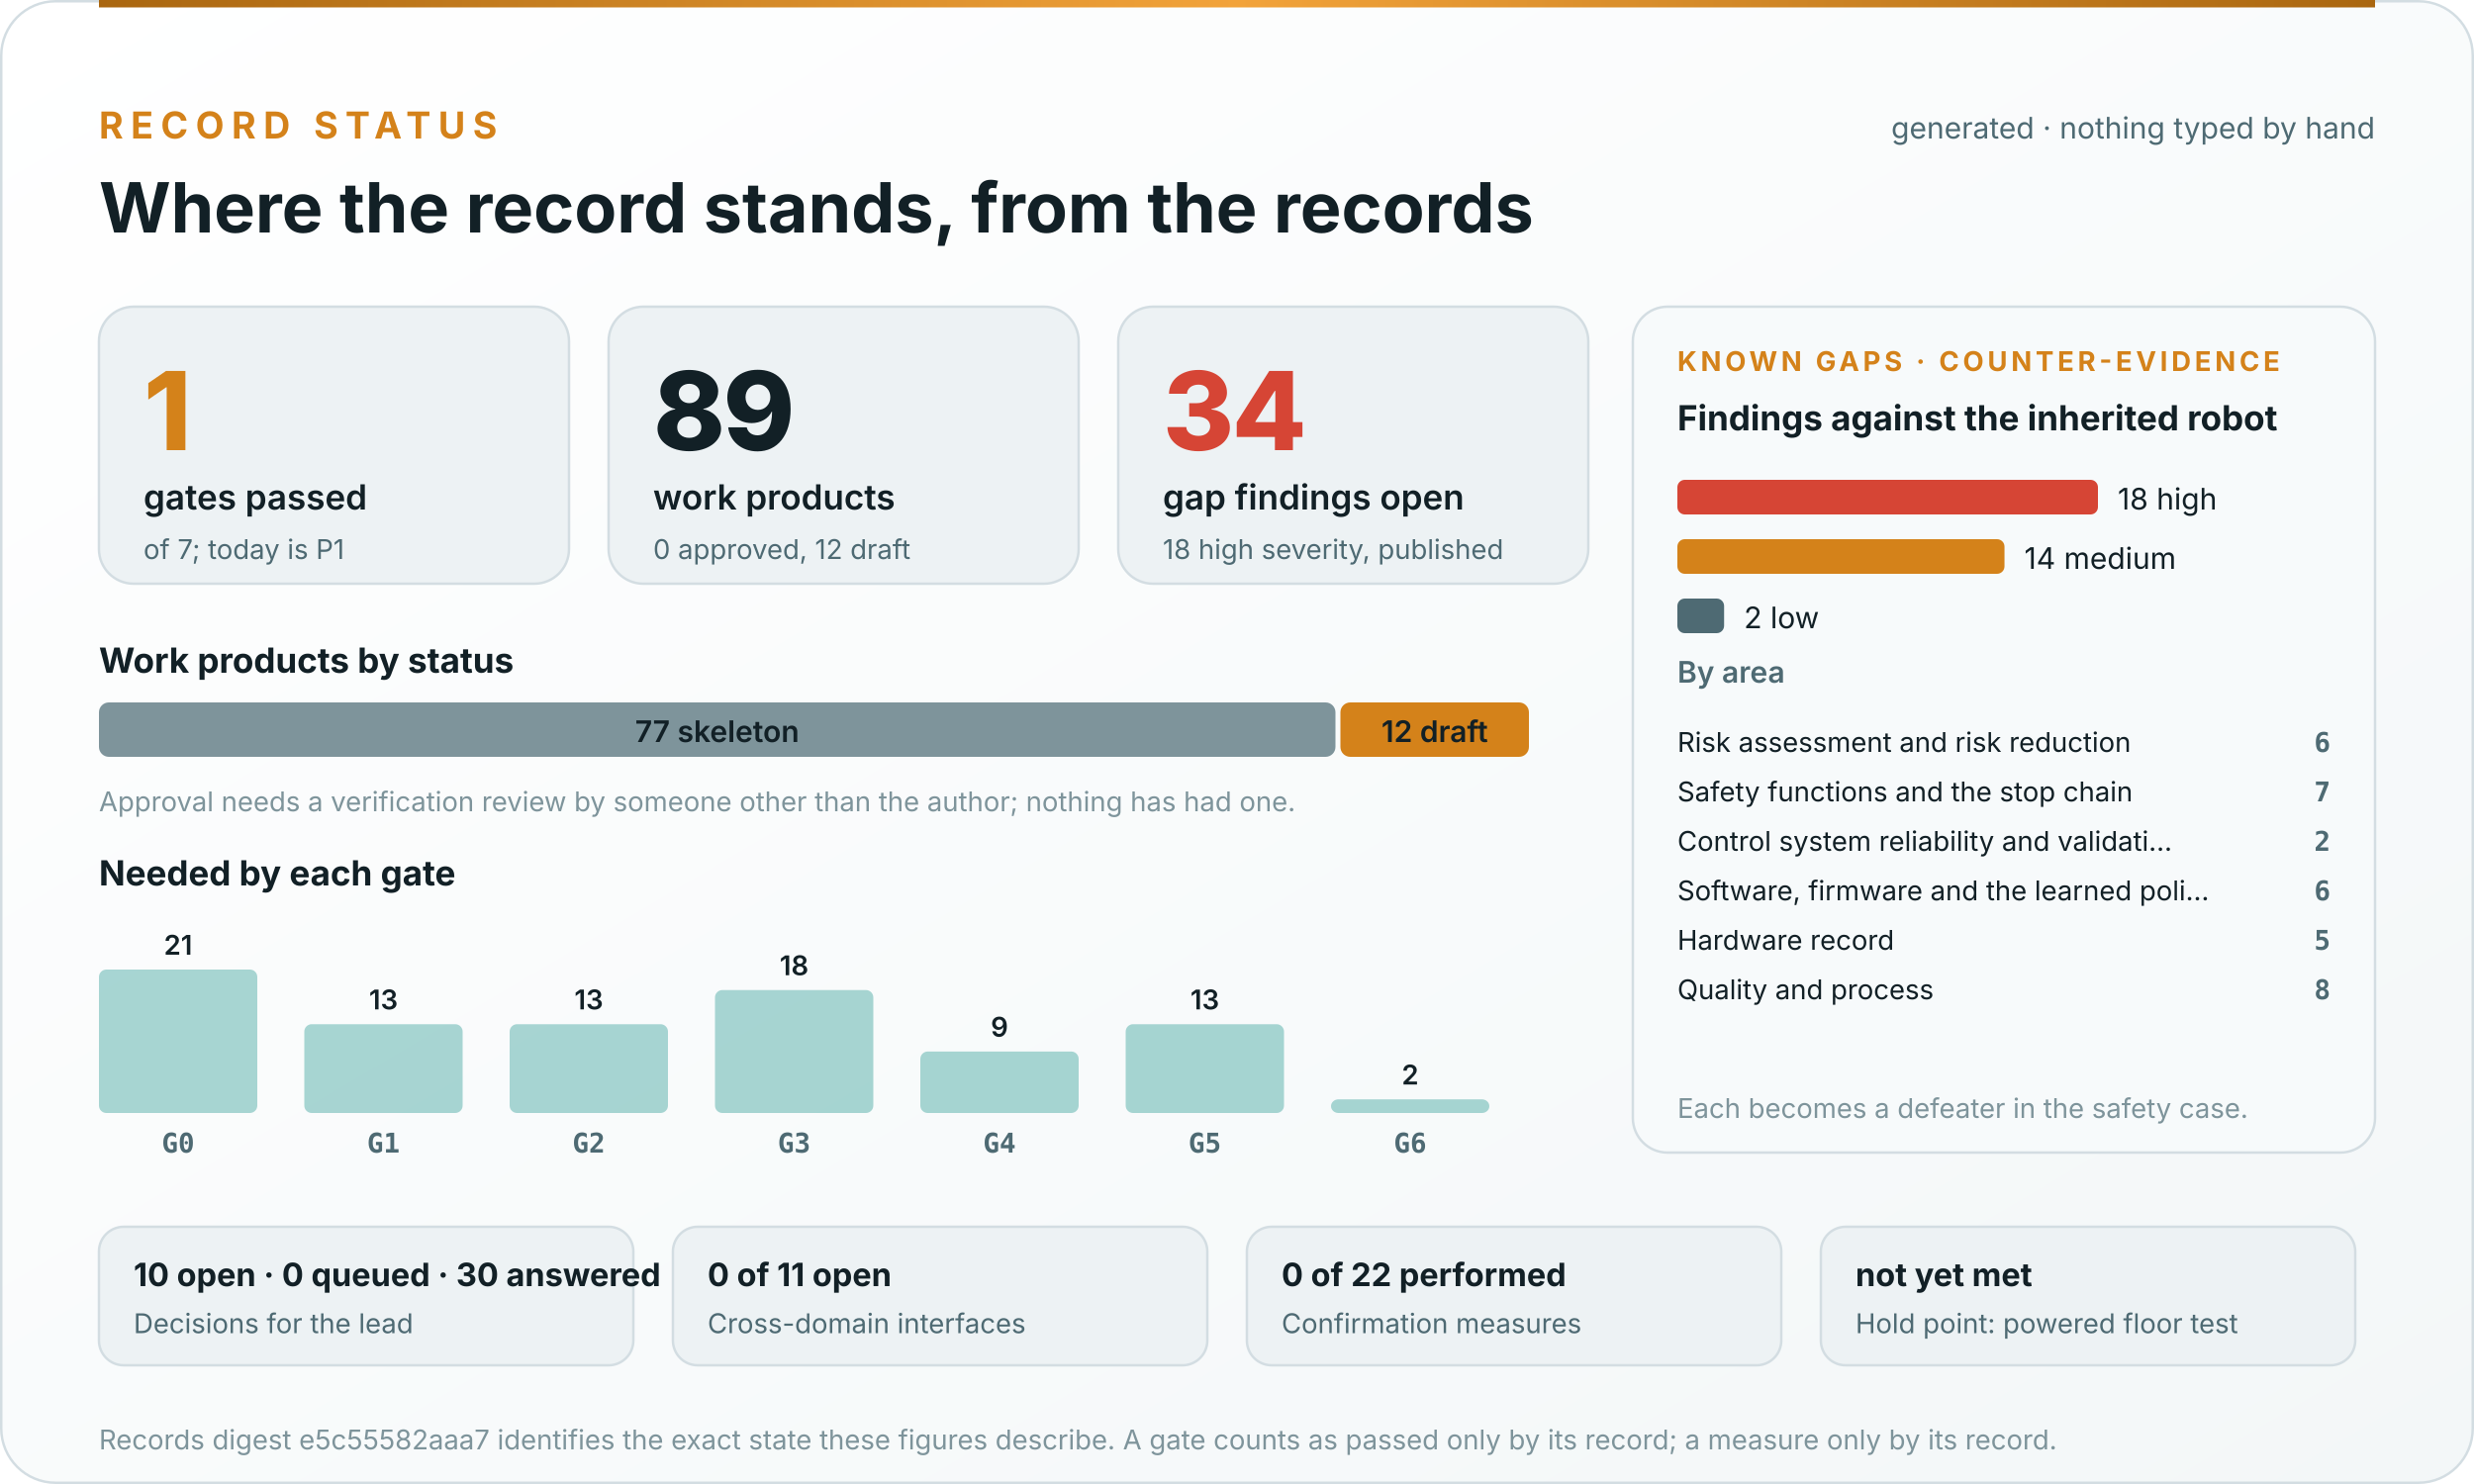
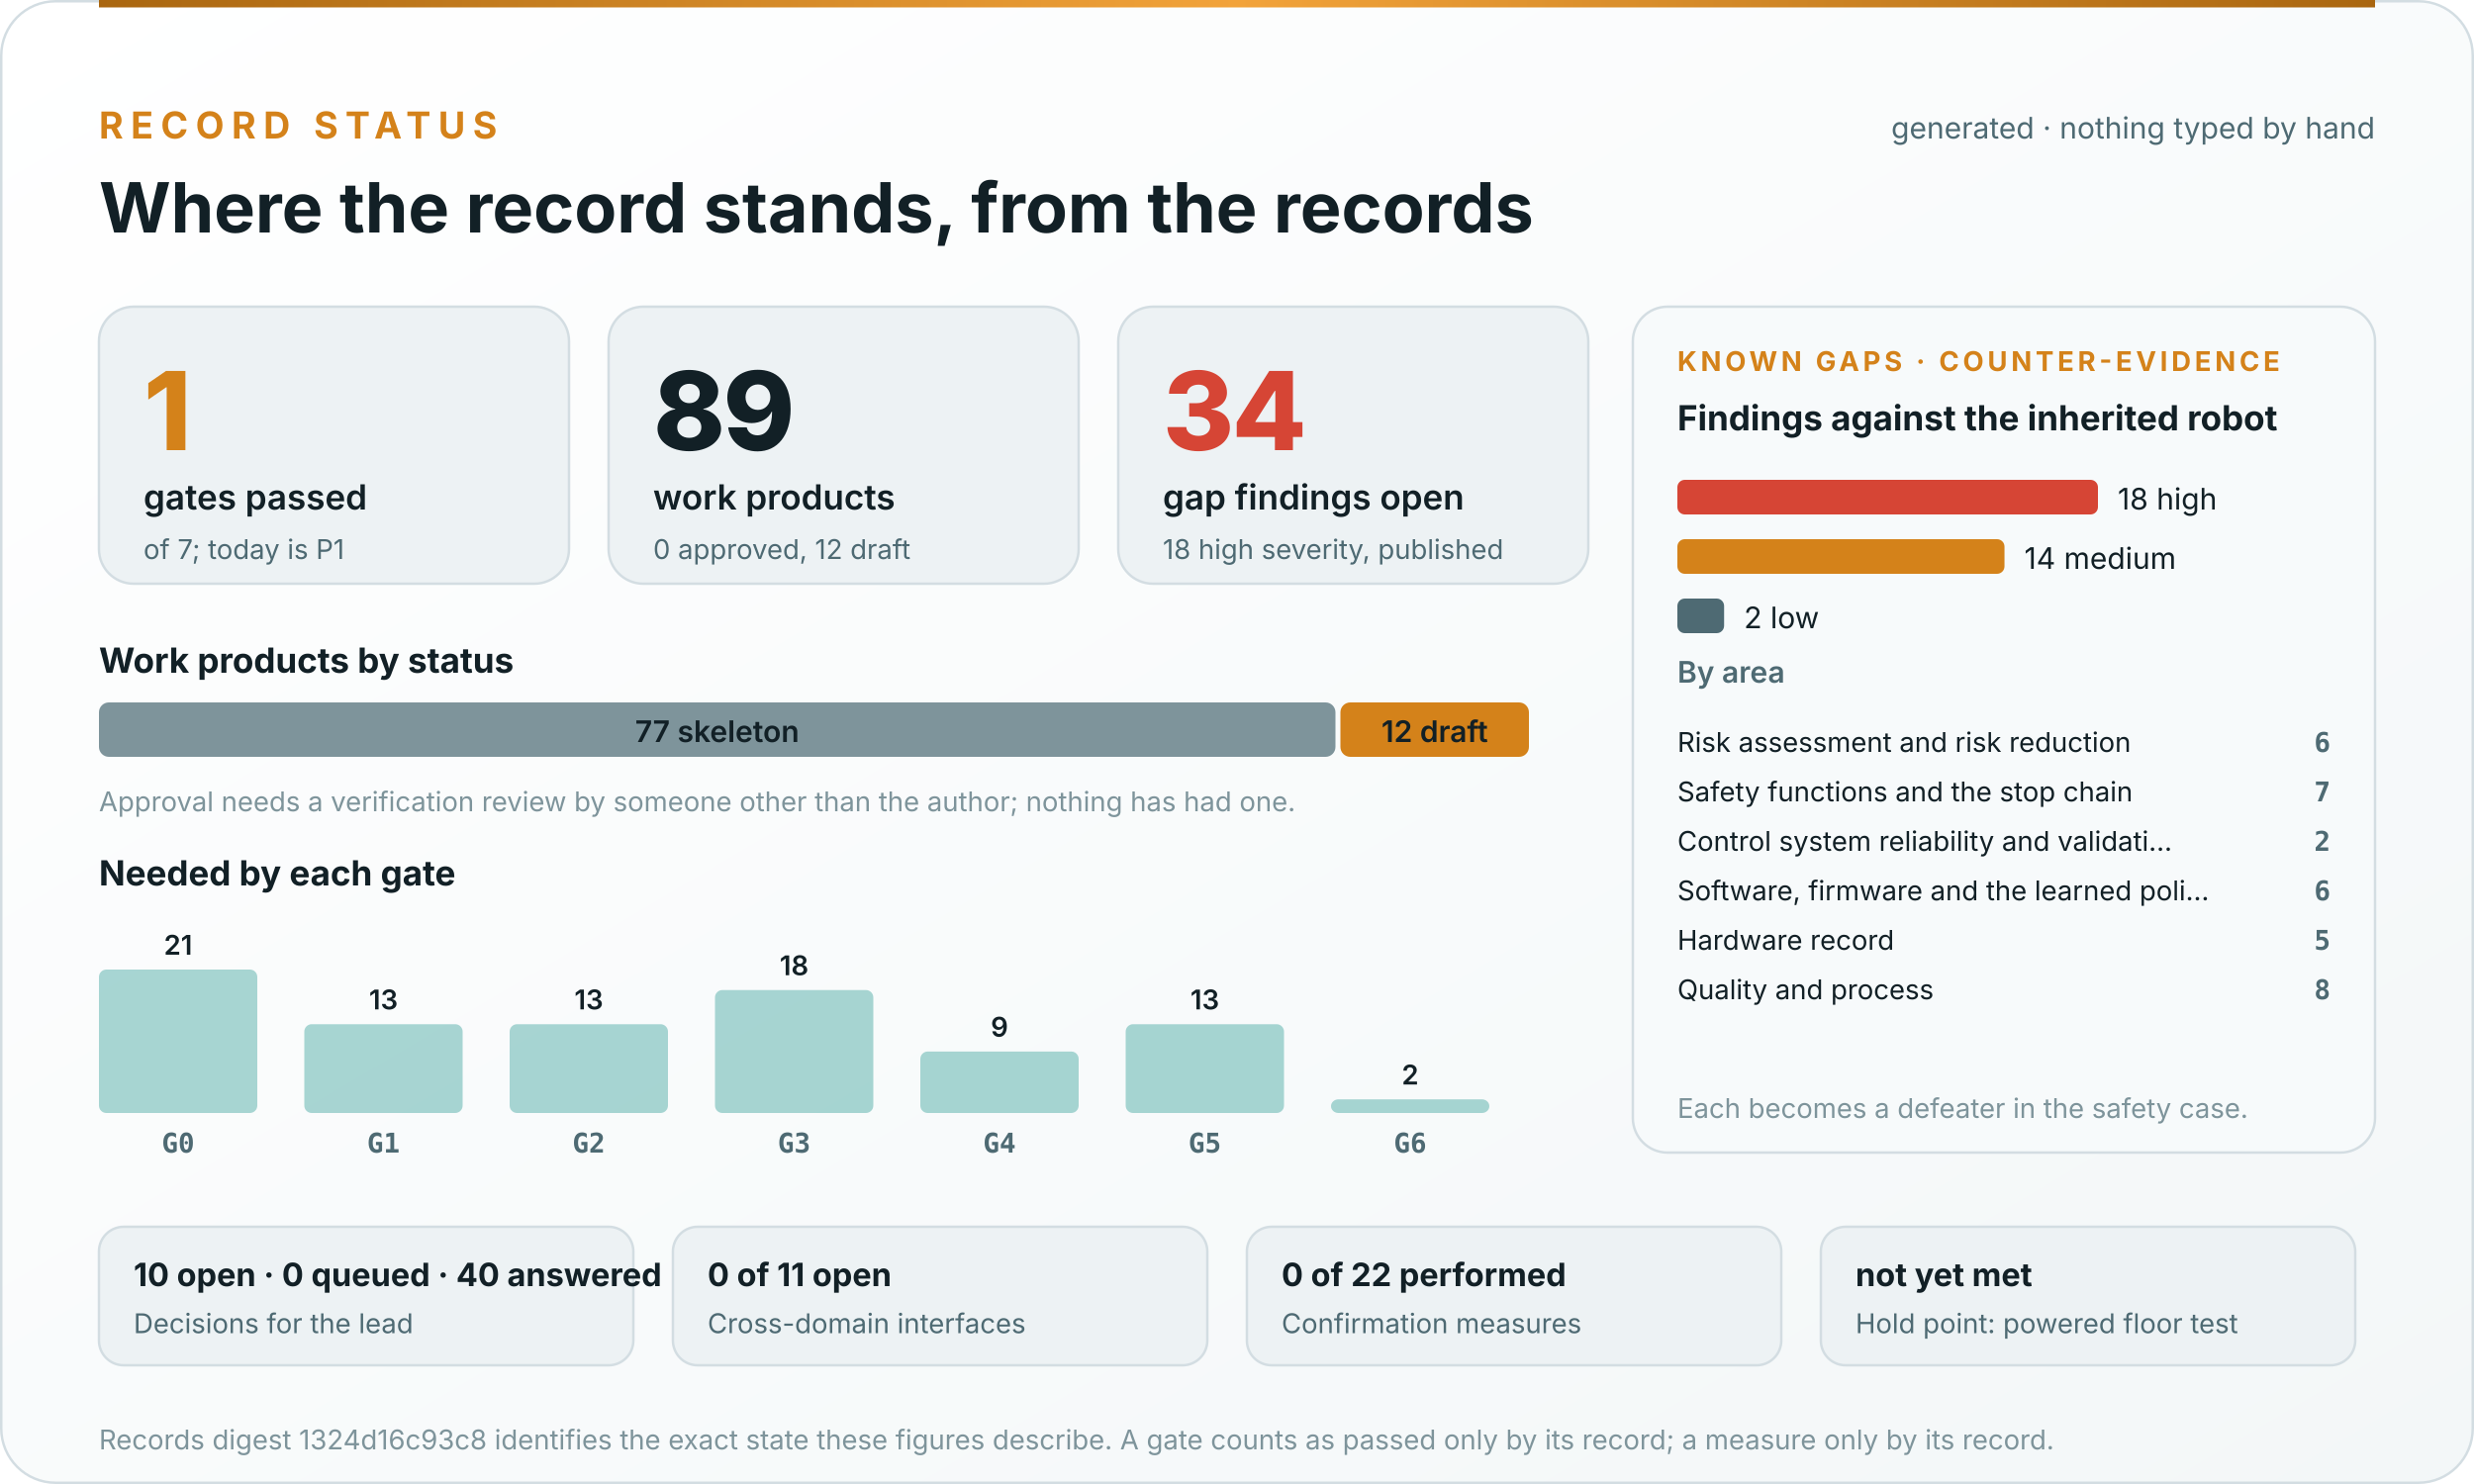
<svg xmlns="http://www.w3.org/2000/svg" width="1000" height="600" viewBox="0 0 1000 600" role="img" aria-labelledby="stat-t stat-d">
  <defs>
    <linearGradient id="stat-bg" x1="0" y1="0" x2="1" y2="1">
      <stop offset="0" stop-color="#FFFFFF" />
      <stop offset="1" stop-color="#F3F7F8" />
    </linearGradient>
    <linearGradient id="stat-amber" x1="0" y1="0" x2="1" y2="0">
      <stop offset="0" stop-color="#A8650F" />
      <stop offset="0.5" stop-color="#F2A33A" />
      <stop offset="1" stop-color="#A8650F" />
    </linearGradient>
  </defs>
  <rect x="0.5" y="0.5" width="999" height="599" rx="22" fill="url(#stat-bg)" stroke="#D3DDE2" />
  <rect x="40" y="0" width="920" height="3" fill="url(#stat-amber)" />
  <text x="40" y="56" font-family="Inter, 'Segoe UI', 'Helvetica Neue', Helvetica, Arial, sans-serif" font-size="15" font-weight="700" fill="#D4821A" text-anchor="start" letter-spacing="3">RECORD STATUS</text>
  <text x="40" y="94" font-family="Inter, 'Segoe UI', 'Helvetica Neue', Helvetica, Arial, sans-serif" font-size="28" font-weight="700" fill="#122026" text-anchor="start">Where the record stands, from the records</text>
  <text x="960" y="56" font-family="Inter, 'Segoe UI', 'Helvetica Neue', Helvetica, Arial, sans-serif" font-size="12" font-weight="400" fill="#4E6A73" text-anchor="end">generated · nothing typed by hand</text>
  <rect x="40" y="124" width="190" height="112" rx="14" fill="#EDF2F4" stroke="#D3DDE2" stroke-width="1" />
  <text x="58" y="182" font-family="Inter, 'Segoe UI', 'Helvetica Neue', Helvetica, Arial, sans-serif" font-size="44" font-weight="800" fill="#D4821A" text-anchor="start" letter-spacing="-1">1</text>
  <text x="58" y="206" font-family="Inter, 'Segoe UI', 'Helvetica Neue', Helvetica, Arial, sans-serif" font-size="14" font-weight="600" fill="#122026" text-anchor="start">gates passed</text>
  <text x="58" y="226" font-family="Inter, 'Segoe UI', 'Helvetica Neue', Helvetica, Arial, sans-serif" font-size="11" font-weight="400" fill="#4E6A73" text-anchor="start">of 7; today is P1</text>
  <rect x="246" y="124" width="190" height="112" rx="14" fill="#EDF2F4" stroke="#D3DDE2" stroke-width="1" />
  <text x="264" y="182" font-family="Inter, 'Segoe UI', 'Helvetica Neue', Helvetica, Arial, sans-serif" font-size="44" font-weight="800" fill="#122026" text-anchor="start" letter-spacing="-1">89</text>
  <text x="264" y="206" font-family="Inter, 'Segoe UI', 'Helvetica Neue', Helvetica, Arial, sans-serif" font-size="14" font-weight="600" fill="#122026" text-anchor="start">work products</text>
  <text x="264" y="226" font-family="Inter, 'Segoe UI', 'Helvetica Neue', Helvetica, Arial, sans-serif" font-size="11" font-weight="400" fill="#4E6A73" text-anchor="start">0 approved, 12 draft</text>
  <rect x="452" y="124" width="190" height="112" rx="14" fill="#EDF2F4" stroke="#D3DDE2" stroke-width="1" />
  <text x="470" y="182" font-family="Inter, 'Segoe UI', 'Helvetica Neue', Helvetica, Arial, sans-serif" font-size="44" font-weight="800" fill="#D64535" text-anchor="start" letter-spacing="-1">34</text>
  <text x="470" y="206" font-family="Inter, 'Segoe UI', 'Helvetica Neue', Helvetica, Arial, sans-serif" font-size="14" font-weight="600" fill="#122026" text-anchor="start">gap findings open</text>
  <text x="470" y="226" font-family="Inter, 'Segoe UI', 'Helvetica Neue', Helvetica, Arial, sans-serif" font-size="11" font-weight="400" fill="#4E6A73" text-anchor="start">18 high severity, published</text>
  <text x="40" y="272" font-family="Inter, 'Segoe UI', 'Helvetica Neue', Helvetica, Arial, sans-serif" font-size="14" font-weight="700" fill="#122026" text-anchor="start">Work products by status</text>
  <rect x="40" y="284" width="499.798" height="22" rx="4" fill="#7E949B" />
  <text x="289.899" y="300" font-family="Inter, 'Segoe UI', 'Helvetica Neue', Helvetica, Arial, sans-serif" font-size="12" font-weight="600" fill="#122026" text-anchor="middle">77 skeleton</text>
  <rect x="541.798" y="284" width="76.202" height="22" rx="4" fill="#D4821A" />
  <text x="579.899" y="300" font-family="Inter, 'Segoe UI', 'Helvetica Neue', Helvetica, Arial, sans-serif" font-size="12" font-weight="600" fill="#122026" text-anchor="middle">12 draft</text>
  <text x="40" y="328" font-family="Inter, 'Segoe UI', 'Helvetica Neue', Helvetica, Arial, sans-serif" font-size="11" font-weight="400" fill="#7E949B" text-anchor="start">Approval needs a verification review by someone other than the author; nothing has had one.</text>
  <text x="40" y="358" font-family="Inter, 'Segoe UI', 'Helvetica Neue', Helvetica, Arial, sans-serif" font-size="14" font-weight="700" fill="#122026" text-anchor="start">Needed by each gate</text>
  <rect x="40" y="392" width="64" height="58" rx="3" fill="#0E8C83" fill-opacity="0.35" />
  <text x="72" y="386" font-family="Inter, 'Segoe UI', 'Helvetica Neue', Helvetica, Arial, sans-serif" font-size="11" font-weight="600" fill="#122026" text-anchor="middle">21</text>
  <text x="72" y="466" font-family="'JetBrains Mono', 'SFMono-Regular', Menlo, Consolas, monospace" font-size="11" font-weight="600" fill="#4E6A73" text-anchor="middle">G0</text>
  <rect x="123" y="414.095" width="64" height="35.905" rx="3" fill="#0E8C83" fill-opacity="0.35" />
  <text x="155" y="408.095" font-family="Inter, 'Segoe UI', 'Helvetica Neue', Helvetica, Arial, sans-serif" font-size="11" font-weight="600" fill="#122026" text-anchor="middle">13</text>
  <text x="155" y="466" font-family="'JetBrains Mono', 'SFMono-Regular', Menlo, Consolas, monospace" font-size="11" font-weight="600" fill="#4E6A73" text-anchor="middle">G1</text>
  <rect x="206" y="414.095" width="64" height="35.905" rx="3" fill="#0E8C83" fill-opacity="0.35" />
  <text x="238" y="408.095" font-family="Inter, 'Segoe UI', 'Helvetica Neue', Helvetica, Arial, sans-serif" font-size="11" font-weight="600" fill="#122026" text-anchor="middle">13</text>
  <text x="238" y="466" font-family="'JetBrains Mono', 'SFMono-Regular', Menlo, Consolas, monospace" font-size="11" font-weight="600" fill="#4E6A73" text-anchor="middle">G2</text>
  <rect x="289" y="400.286" width="64" height="49.714" rx="3" fill="#0E8C83" fill-opacity="0.35" />
  <text x="321" y="394.286" font-family="Inter, 'Segoe UI', 'Helvetica Neue', Helvetica, Arial, sans-serif" font-size="11" font-weight="600" fill="#122026" text-anchor="middle">18</text>
  <text x="321" y="466" font-family="'JetBrains Mono', 'SFMono-Regular', Menlo, Consolas, monospace" font-size="11" font-weight="600" fill="#4E6A73" text-anchor="middle">G3</text>
  <rect x="372" y="425.143" width="64" height="24.857" rx="3" fill="#0E8C83" fill-opacity="0.35" />
  <text x="404" y="419.143" font-family="Inter, 'Segoe UI', 'Helvetica Neue', Helvetica, Arial, sans-serif" font-size="11" font-weight="600" fill="#122026" text-anchor="middle">9</text>
  <text x="404" y="466" font-family="'JetBrains Mono', 'SFMono-Regular', Menlo, Consolas, monospace" font-size="11" font-weight="600" fill="#4E6A73" text-anchor="middle">G4</text>
  <rect x="455" y="414.095" width="64" height="35.905" rx="3" fill="#0E8C83" fill-opacity="0.35" />
  <text x="487" y="408.095" font-family="Inter, 'Segoe UI', 'Helvetica Neue', Helvetica, Arial, sans-serif" font-size="11" font-weight="600" fill="#122026" text-anchor="middle">13</text>
  <text x="487" y="466" font-family="'JetBrains Mono', 'SFMono-Regular', Menlo, Consolas, monospace" font-size="11" font-weight="600" fill="#4E6A73" text-anchor="middle">G5</text>
  <rect x="538" y="444.476" width="64" height="5.524" rx="3" fill="#0E8C83" fill-opacity="0.35" />
  <text x="570" y="438.476" font-family="Inter, 'Segoe UI', 'Helvetica Neue', Helvetica, Arial, sans-serif" font-size="11" font-weight="600" fill="#122026" text-anchor="middle">2</text>
  <text x="570" y="466" font-family="'JetBrains Mono', 'SFMono-Regular', Menlo, Consolas, monospace" font-size="11" font-weight="600" fill="#4E6A73" text-anchor="middle">G6</text>
  <rect x="660" y="124" width="300" height="342" rx="14" fill="#F7FAFB" stroke="#D3DDE2" stroke-width="1" />
  <text x="678" y="150" font-family="Inter, 'Segoe UI', 'Helvetica Neue', Helvetica, Arial, sans-serif" font-size="11" font-weight="700" fill="#D4821A" text-anchor="start" letter-spacing="1.5">KNOWN GAPS · COUNTER-EVIDENCE</text>
  <text x="678" y="174" font-family="Inter, 'Segoe UI', 'Helvetica Neue', Helvetica, Arial, sans-serif" font-size="14" font-weight="700" fill="#122026" text-anchor="start">Findings against the inherited robot</text>
  <rect x="678" y="194" width="170" height="14" rx="3" fill="#D64535" />
  <text x="856" y="206" font-family="Inter, 'Segoe UI', 'Helvetica Neue', Helvetica, Arial, sans-serif" font-size="12" font-weight="400" fill="#122026" text-anchor="start">18 high</text>
  <rect x="678" y="218" width="132.222" height="14" rx="3" fill="#D4821A" />
  <text x="818.222" y="230" font-family="Inter, 'Segoe UI', 'Helvetica Neue', Helvetica, Arial, sans-serif" font-size="12" font-weight="400" fill="#122026" text-anchor="start">14 medium</text>
  <rect x="678" y="242" width="18.889" height="14" rx="3" fill="#4E6A73" />
  <text x="704.889" y="254" font-family="Inter, 'Segoe UI', 'Helvetica Neue', Helvetica, Arial, sans-serif" font-size="12" font-weight="400" fill="#122026" text-anchor="start">2 low</text>
  <text x="678" y="276" font-family="Inter, 'Segoe UI', 'Helvetica Neue', Helvetica, Arial, sans-serif" font-size="12" font-weight="600" fill="#4E6A73" text-anchor="start">By area</text>
  <text x="678" y="304" font-family="Inter, 'Segoe UI', 'Helvetica Neue', Helvetica, Arial, sans-serif" font-size="11" font-weight="400" fill="#122026" text-anchor="start">Risk assessment and risk reduction</text>
  <text x="942" y="304" font-family="'JetBrains Mono', 'SFMono-Regular', Menlo, Consolas, monospace" font-size="11" font-weight="600" fill="#4E6A73" text-anchor="end">6</text>
  <text x="678" y="324" font-family="Inter, 'Segoe UI', 'Helvetica Neue', Helvetica, Arial, sans-serif" font-size="11" font-weight="400" fill="#122026" text-anchor="start">Safety functions and the stop chain</text>
  <text x="942" y="324" font-family="'JetBrains Mono', 'SFMono-Regular', Menlo, Consolas, monospace" font-size="11" font-weight="600" fill="#4E6A73" text-anchor="end">7</text>
  <text x="678" y="344" font-family="Inter, 'Segoe UI', 'Helvetica Neue', Helvetica, Arial, sans-serif" font-size="11" font-weight="400" fill="#122026" text-anchor="start">Control system reliability and validati…</text>
  <text x="942" y="344" font-family="'JetBrains Mono', 'SFMono-Regular', Menlo, Consolas, monospace" font-size="11" font-weight="600" fill="#4E6A73" text-anchor="end">2</text>
  <text x="678" y="364" font-family="Inter, 'Segoe UI', 'Helvetica Neue', Helvetica, Arial, sans-serif" font-size="11" font-weight="400" fill="#122026" text-anchor="start">Software, firmware and the learned poli…</text>
  <text x="942" y="364" font-family="'JetBrains Mono', 'SFMono-Regular', Menlo, Consolas, monospace" font-size="11" font-weight="600" fill="#4E6A73" text-anchor="end">6</text>
  <text x="678" y="384" font-family="Inter, 'Segoe UI', 'Helvetica Neue', Helvetica, Arial, sans-serif" font-size="11" font-weight="400" fill="#122026" text-anchor="start">Hardware record</text>
  <text x="942" y="384" font-family="'JetBrains Mono', 'SFMono-Regular', Menlo, Consolas, monospace" font-size="11" font-weight="600" fill="#4E6A73" text-anchor="end">5</text>
  <text x="678" y="404" font-family="Inter, 'Segoe UI', 'Helvetica Neue', Helvetica, Arial, sans-serif" font-size="11" font-weight="400" fill="#122026" text-anchor="start">Quality and process</text>
  <text x="942" y="404" font-family="'JetBrains Mono', 'SFMono-Regular', Menlo, Consolas, monospace" font-size="11" font-weight="600" fill="#4E6A73" text-anchor="end">8</text>
  <text x="678" y="452" font-family="Inter, 'Segoe UI', 'Helvetica Neue', Helvetica, Arial, sans-serif" font-size="11" font-weight="400" fill="#7E949B" text-anchor="start">Each becomes a defeater in the safety case.</text>
  <rect x="40" y="496" width="216" height="56" rx="10" fill="#EDF2F4" stroke="#D3DDE2" stroke-width="1" />
-   <text x="54" y="520" font-family="Inter, 'Segoe UI', 'Helvetica Neue', Helvetica, Arial, sans-serif" font-size="13" font-weight="700" fill="#122026" text-anchor="start">10 open · 0 queued · 30 answered</text>
+   <text x="54" y="520" font-family="Inter, 'Segoe UI', 'Helvetica Neue', Helvetica, Arial, sans-serif" font-size="13" font-weight="700" fill="#122026" text-anchor="start">10 open · 0 queued · 40 answered</text>
  <text x="54" y="539" font-family="Inter, 'Segoe UI', 'Helvetica Neue', Helvetica, Arial, sans-serif" font-size="11" font-weight="400" fill="#4E6A73" text-anchor="start">Decisions for the lead</text>
  <rect x="272" y="496" width="216" height="56" rx="10" fill="#EDF2F4" stroke="#D3DDE2" stroke-width="1" />
  <text x="286" y="520" font-family="Inter, 'Segoe UI', 'Helvetica Neue', Helvetica, Arial, sans-serif" font-size="13" font-weight="700" fill="#122026" text-anchor="start">0 of 11 open</text>
  <text x="286" y="539" font-family="Inter, 'Segoe UI', 'Helvetica Neue', Helvetica, Arial, sans-serif" font-size="11" font-weight="400" fill="#4E6A73" text-anchor="start">Cross-domain interfaces</text>
  <rect x="504" y="496" width="216" height="56" rx="10" fill="#EDF2F4" stroke="#D3DDE2" stroke-width="1" />
  <text x="518" y="520" font-family="Inter, 'Segoe UI', 'Helvetica Neue', Helvetica, Arial, sans-serif" font-size="13" font-weight="700" fill="#122026" text-anchor="start">0 of 22 performed</text>
  <text x="518" y="539" font-family="Inter, 'Segoe UI', 'Helvetica Neue', Helvetica, Arial, sans-serif" font-size="11" font-weight="400" fill="#4E6A73" text-anchor="start">Confirmation measures</text>
  <rect x="736" y="496" width="216" height="56" rx="10" fill="#EDF2F4" stroke="#D3DDE2" stroke-width="1" />
  <text x="750" y="520" font-family="Inter, 'Segoe UI', 'Helvetica Neue', Helvetica, Arial, sans-serif" font-size="13" font-weight="700" fill="#122026" text-anchor="start">not yet met</text>
  <text x="750" y="539" font-family="Inter, 'Segoe UI', 'Helvetica Neue', Helvetica, Arial, sans-serif" font-size="11" font-weight="400" fill="#4E6A73" text-anchor="start">Hold point: powered floor test</text>
-   <text x="40" y="586" font-family="Inter, 'Segoe UI', 'Helvetica Neue', Helvetica, Arial, sans-serif" font-size="11" font-weight="400" fill="#7E949B" text-anchor="start">Records digest e5c55582aaa7 identifies the exact state these figures describe. A gate counts as passed only by its record; a measure only by its record.</text>
+   <text x="40" y="586" font-family="Inter, 'Segoe UI', 'Helvetica Neue', Helvetica, Arial, sans-serif" font-size="11" font-weight="400" fill="#7E949B" text-anchor="start">Records digest 1324d16c93c8 identifies the exact state these figures describe. A gate counts as passed only by its record; a measure only by its record.</text>
</svg>
